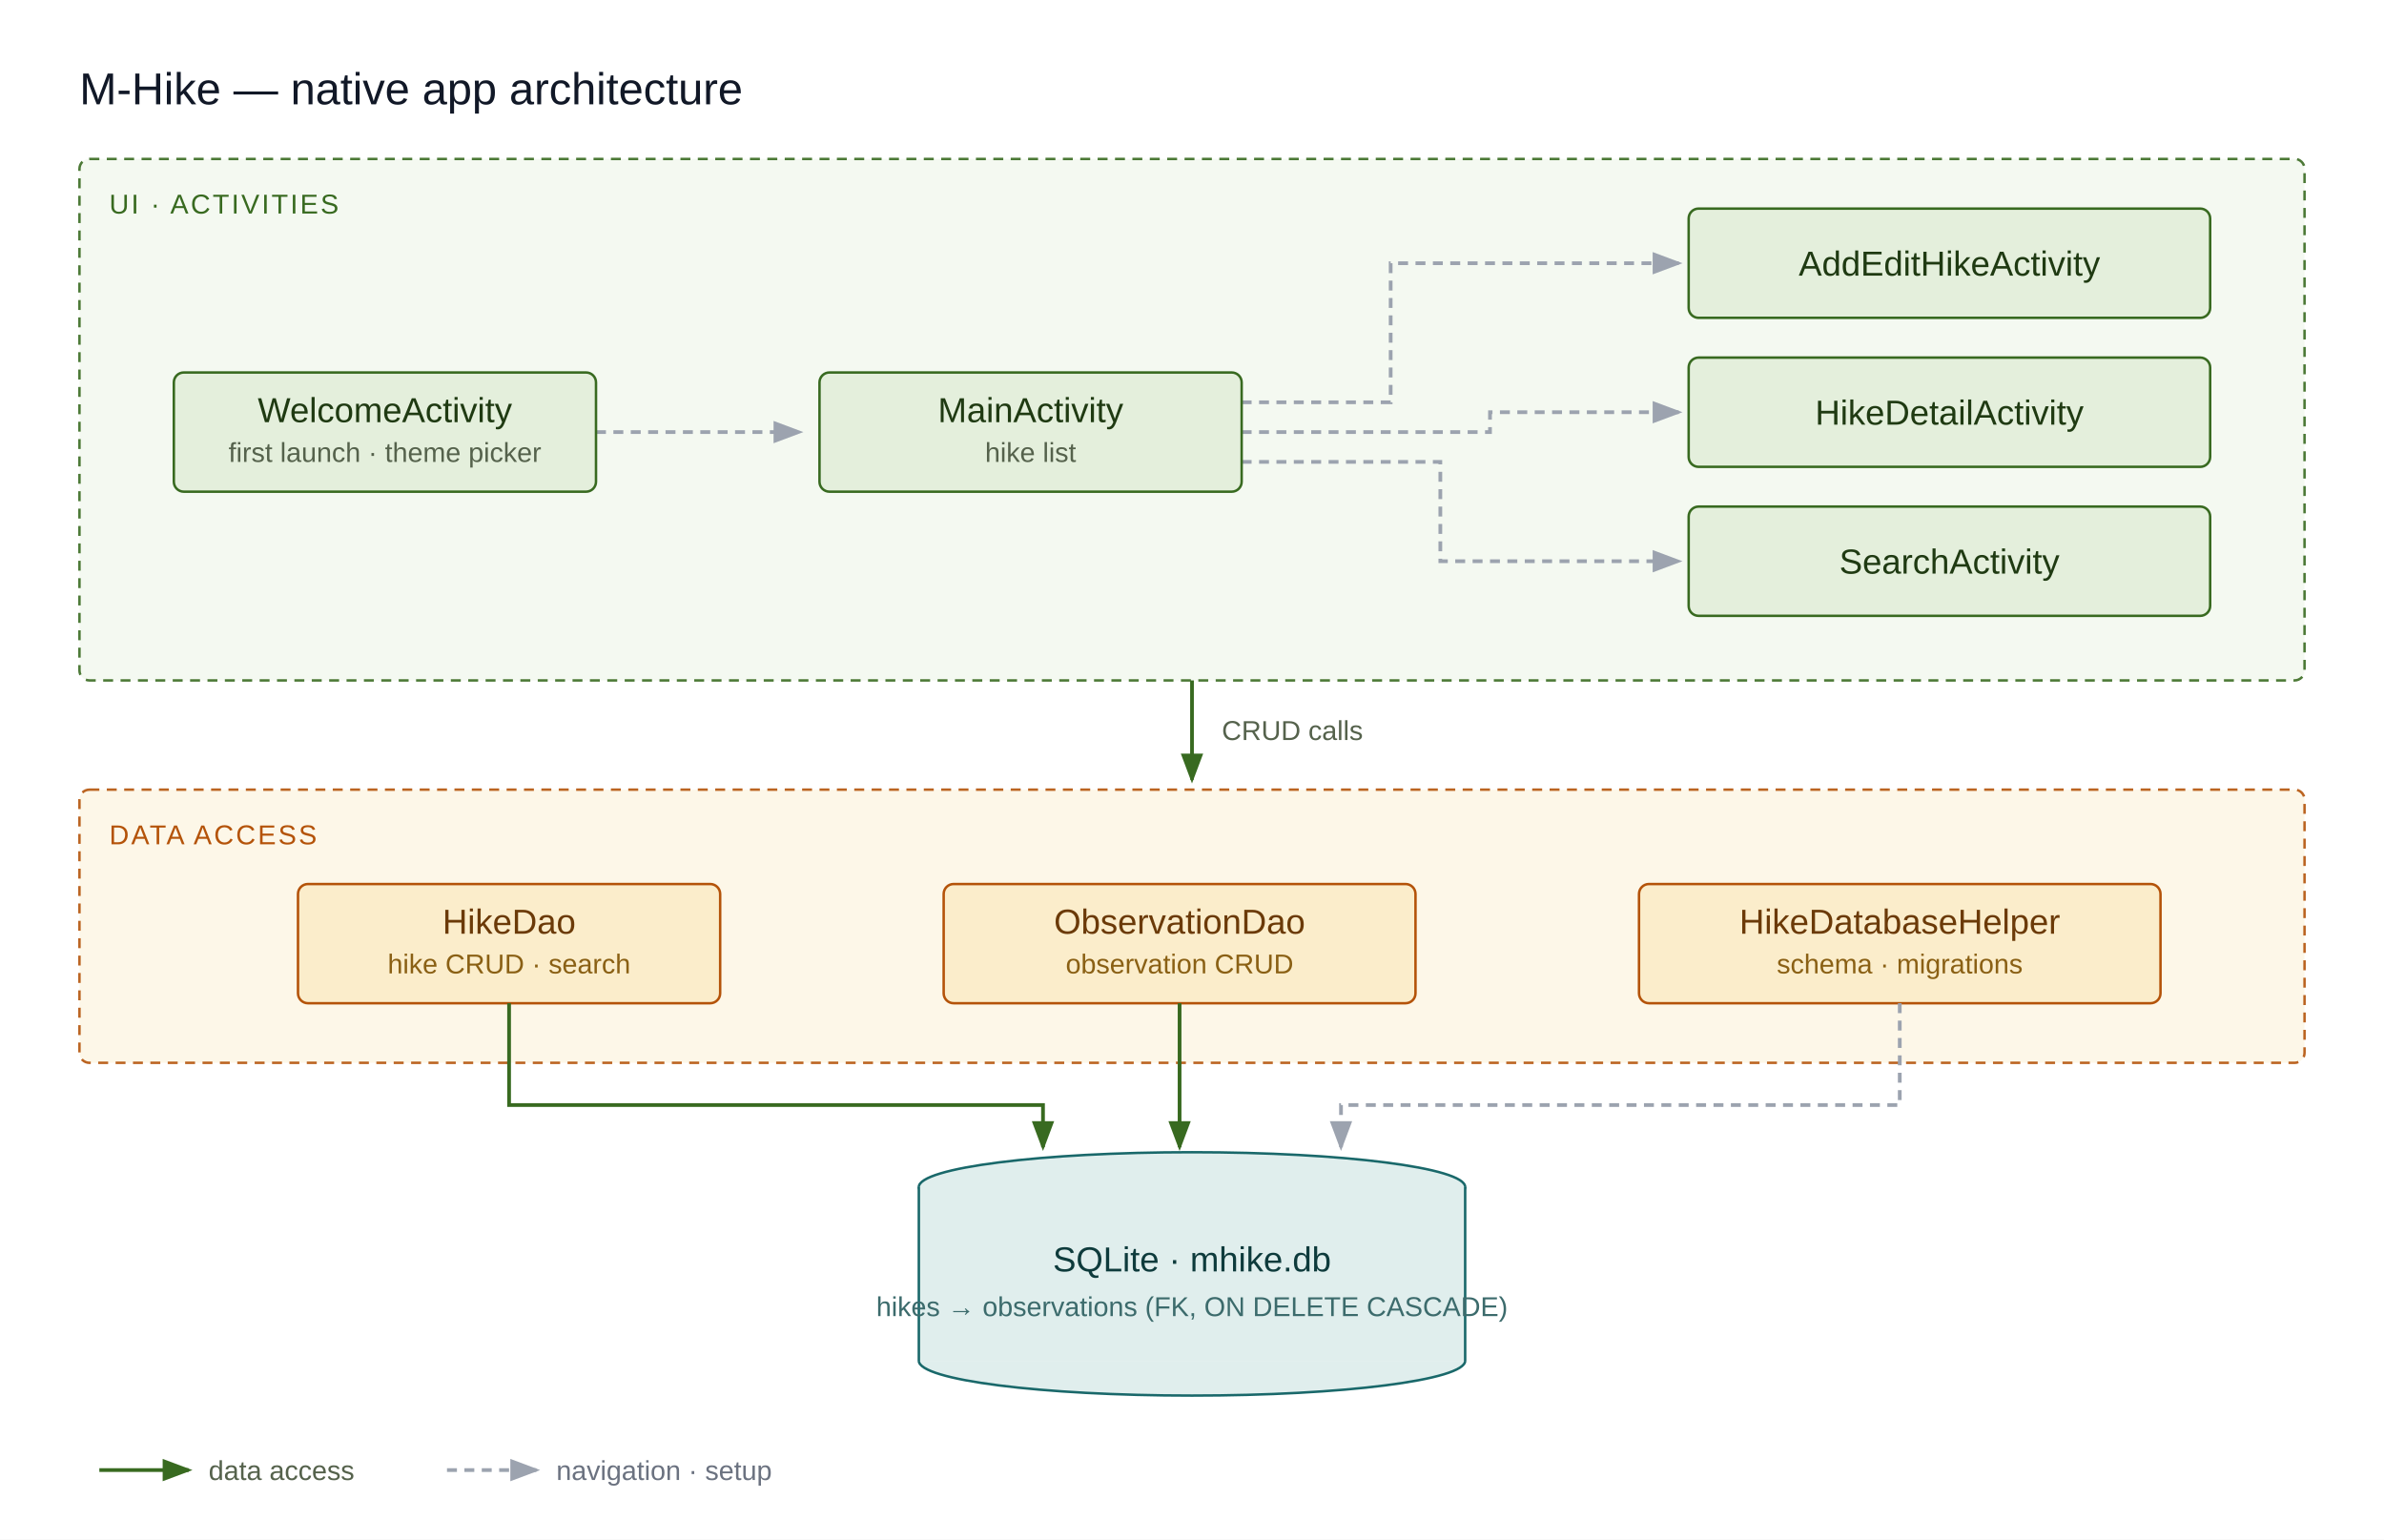
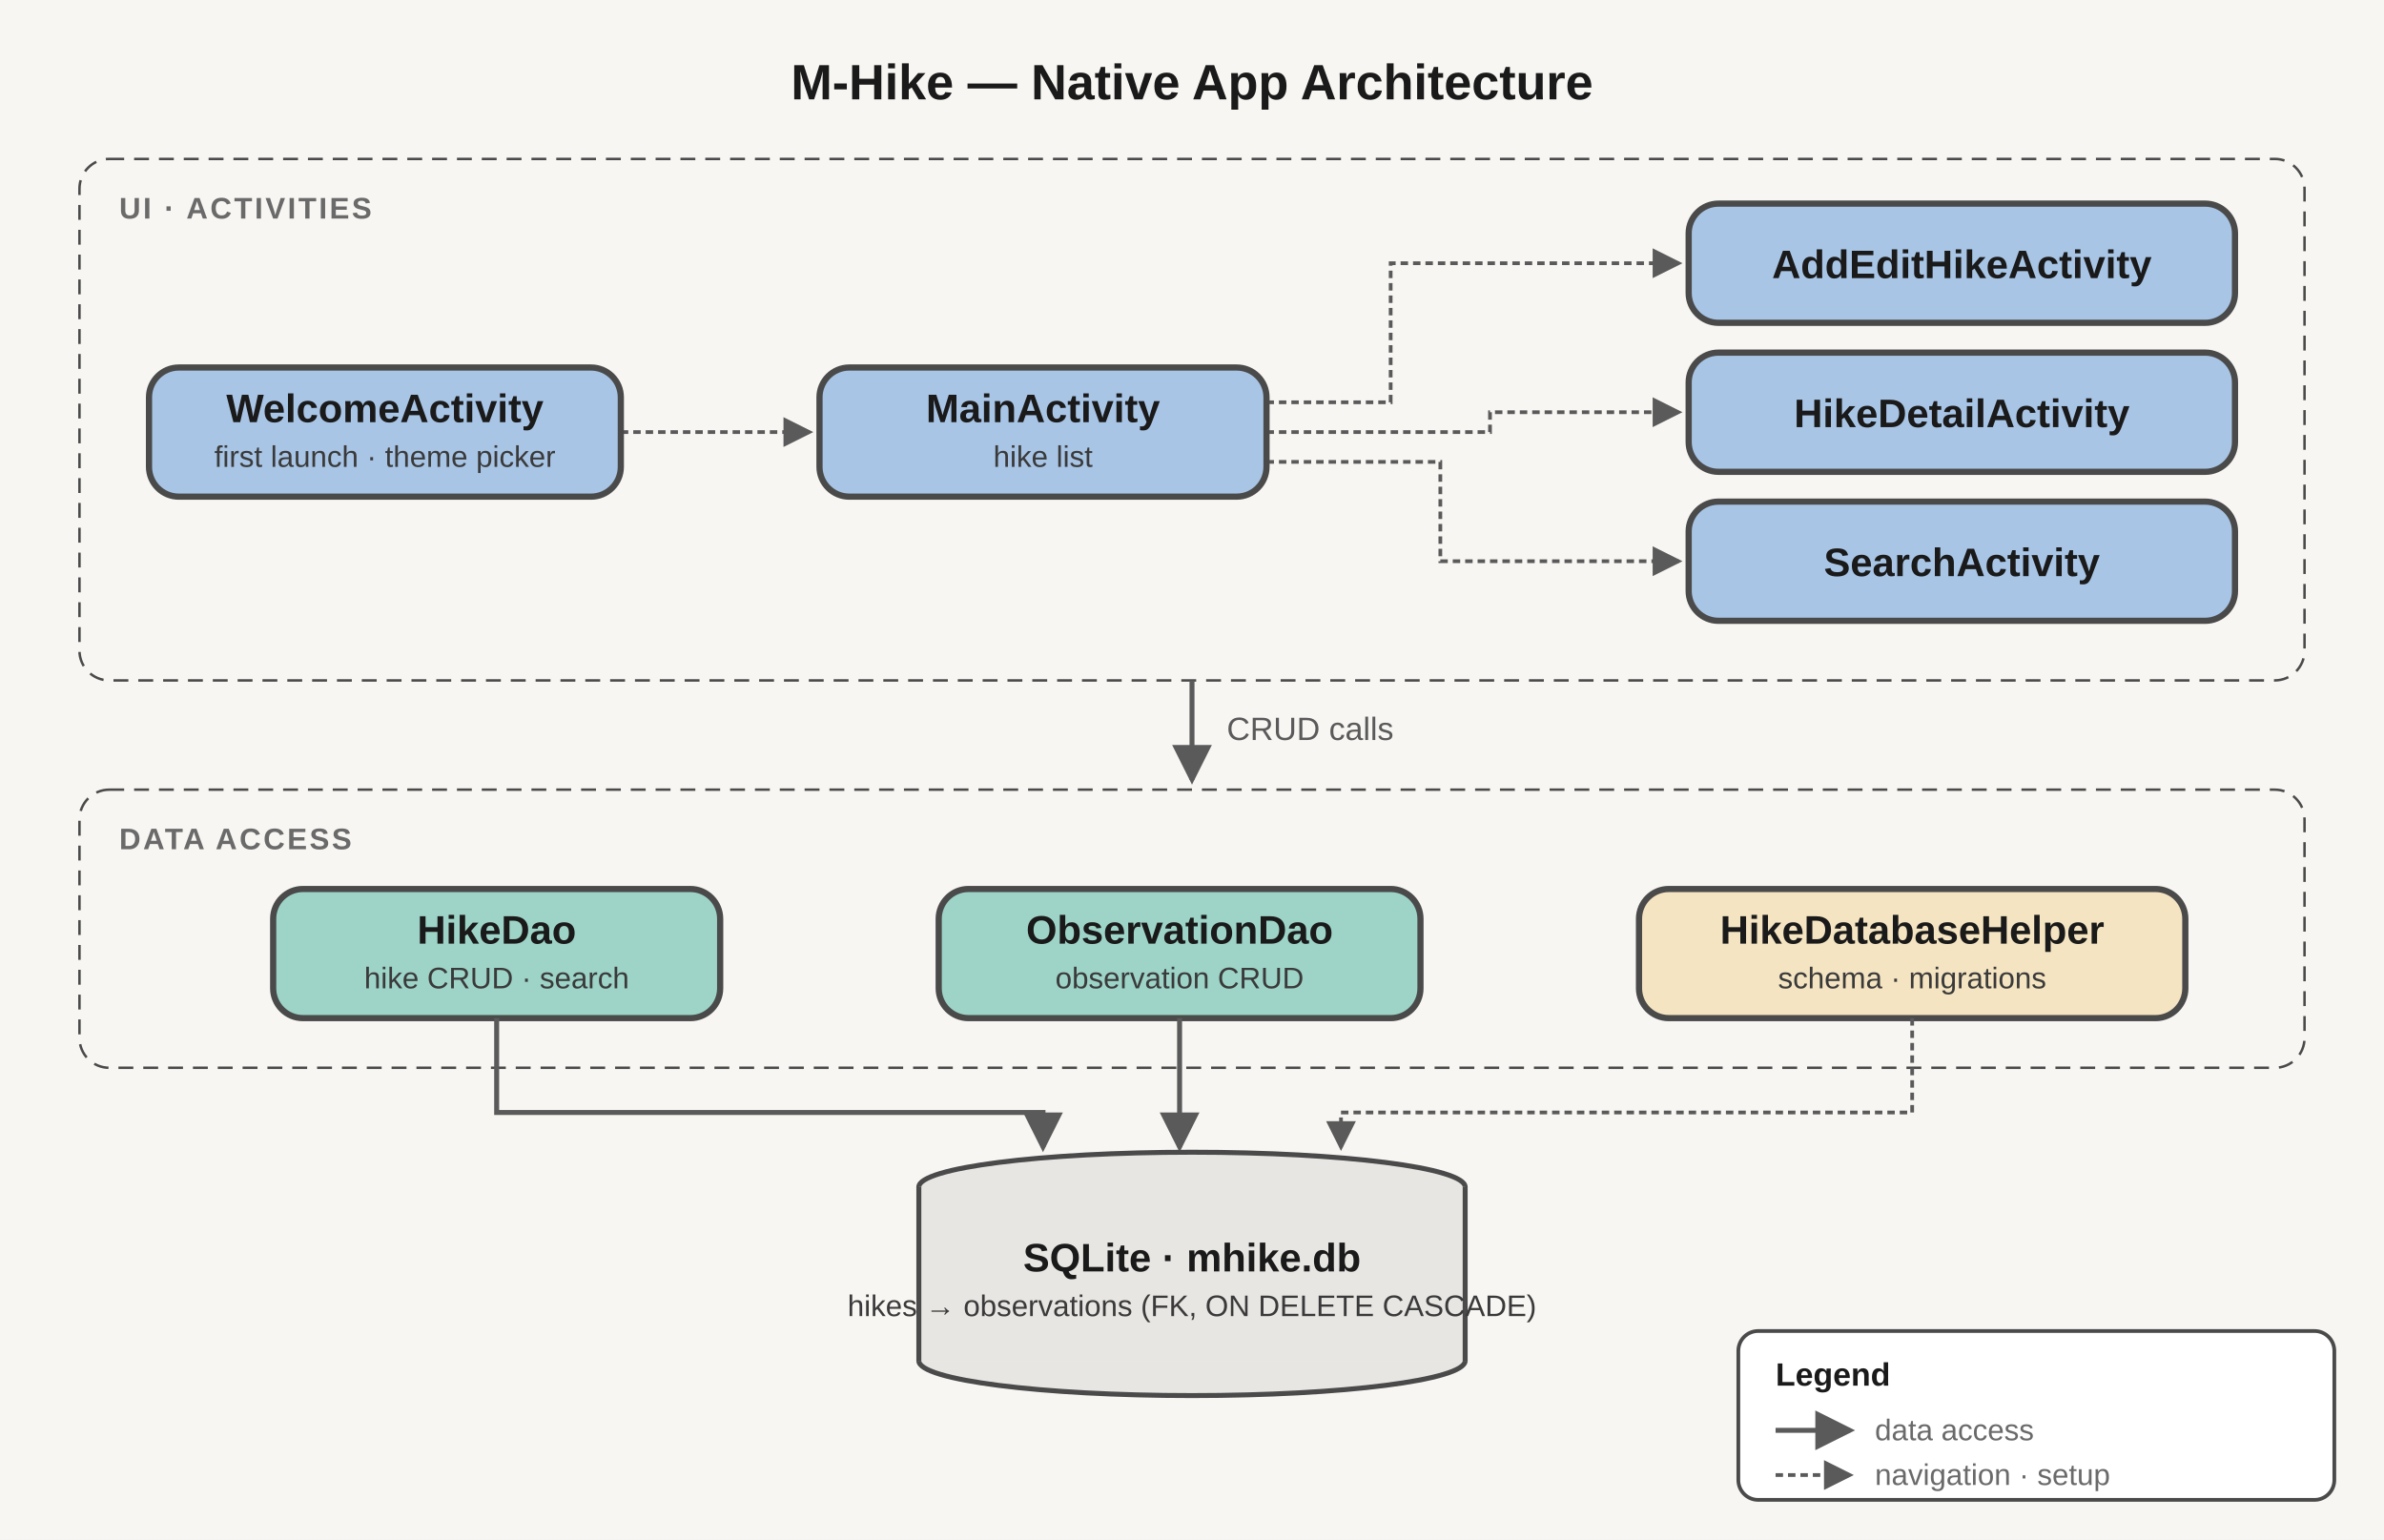
<svg xmlns="http://www.w3.org/2000/svg" viewBox="0 0 960 620" width="960" height="620">
  <style>
    text { font-family: -apple-system, BlinkMacSystemFont, 'Segoe UI', 'Helvetica Neue', Arial, sans-serif; }
  </style>
  <defs>
-     <marker id="arrow-green" markerWidth="8" markerHeight="6" refX="7" refY="3" orient="auto">
-       <polygon points="0 0, 8 3, 0 6" fill="#386A20" />
-     </marker>
-     <marker id="arrow-gray" markerWidth="8" markerHeight="6" refX="7" refY="3" orient="auto">
-       <polygon points="0 0, 8 3, 0 6" fill="#9ca3af" />
+     <marker id="arrow-claude" markerWidth="8" markerHeight="8" refX="7" refY="4" orient="auto">
+       <polygon points="0 0, 8 4, 0 8" fill="#5a5a5a" />
    </marker>
  </defs>
-   <rect width="960" height="620" fill="#ffffff" />
-   <text x="32" y="42" font-size="18" font-weight="500" fill="#111827">M-Hike — native app architecture</text>
-   <rect x="32" y="64" width="896" height="210" rx="4" fill="#F3F8EF" stroke="#386A20" stroke-width="1" stroke-dasharray="4,3" opacity="0.9" />
-   <text x="44" y="86" font-size="11" font-weight="500" letter-spacing="0.08em" fill="#386A20">UI · ACTIVITIES</text>
-   <path d="M500,162 L560,162 L560,106 L676,106" fill="none" stroke="#9ca3af" stroke-width="1.5" stroke-dasharray="4,3" marker-end="url(#arrow-gray)" />
-   <path d="M500,174 L600,174 L600,166 L676,166" fill="none" stroke="#9ca3af" stroke-width="1.5" stroke-dasharray="4,3" marker-end="url(#arrow-gray)" />
-   <path d="M500,186 L580,186 L580,226 L676,226" fill="none" stroke="#9ca3af" stroke-width="1.5" stroke-dasharray="4,3" marker-end="url(#arrow-gray)" />
-   <line x1="240" y1="174" x2="322" y2="174" stroke="#9ca3af" stroke-width="1.5" stroke-dasharray="4,3" marker-end="url(#arrow-gray)" />
-   <rect x="70" y="150" width="170" height="48" rx="4" fill="#E4EFDC" stroke="#386A20" stroke-width="1" />
-   <text x="155" y="170" font-size="14" font-weight="500" fill="#1F3A12" text-anchor="middle">WelcomeActivity</text>
-   <text x="155" y="186" font-size="11" fill="#55624C" text-anchor="middle">first launch · theme picker</text>
-   <rect x="330" y="150" width="170" height="48" rx="4" fill="#E4EFDC" stroke="#386A20" stroke-width="1" />
-   <text x="415" y="170" font-size="14" font-weight="500" fill="#1F3A12" text-anchor="middle">MainActivity</text>
-   <text x="415" y="186" font-size="11" fill="#55624C" text-anchor="middle">hike list</text>
-   <rect x="680" y="84" width="210" height="44" rx="4" fill="#E4EFDC" stroke="#386A20" stroke-width="1" />
-   <text x="785" y="111" font-size="14" font-weight="500" fill="#1F3A12" text-anchor="middle">AddEditHikeActivity</text>
-   <rect x="680" y="144" width="210" height="44" rx="4" fill="#E4EFDC" stroke="#386A20" stroke-width="1" />
-   <text x="785" y="171" font-size="14" font-weight="500" fill="#1F3A12" text-anchor="middle">HikeDetailActivity</text>
-   <rect x="680" y="204" width="210" height="44" rx="4" fill="#E4EFDC" stroke="#386A20" stroke-width="1" />
-   <text x="785" y="231" font-size="14" font-weight="500" fill="#1F3A12" text-anchor="middle">SearchActivity</text>
-   <line x1="480" y1="274" x2="480" y2="314" stroke="#386A20" stroke-width="1.5" marker-end="url(#arrow-green)" />
-   <text x="492" y="298" font-size="11" fill="#55624C">CRUD calls</text>
-   <rect x="32" y="318" width="896" height="110" rx="4" fill="#FDF6E5" stroke="#B45309" stroke-width="1" stroke-dasharray="4,3" opacity="0.9" />
-   <text x="44" y="340" font-size="11" font-weight="500" letter-spacing="0.08em" fill="#B45309">DATA ACCESS</text>
-   <rect x="120" y="356" width="170" height="48" rx="4" fill="#FBEDCB" stroke="#B45309" stroke-width="1" />
-   <text x="205" y="376" font-size="14" font-weight="500" fill="#6B3A08" text-anchor="middle">HikeDao</text>
-   <text x="205" y="392" font-size="11" fill="#8A6014" text-anchor="middle">hike CRUD · search</text>
-   <rect x="380" y="356" width="190" height="48" rx="4" fill="#FBEDCB" stroke="#B45309" stroke-width="1" />
-   <text x="475" y="376" font-size="14" font-weight="500" fill="#6B3A08" text-anchor="middle">ObservationDao</text>
-   <text x="475" y="392" font-size="11" fill="#8A6014" text-anchor="middle">observation CRUD</text>
-   <rect x="660" y="356" width="210" height="48" rx="4" fill="#FBEDCB" stroke="#B45309" stroke-width="1" />
-   <text x="765" y="376" font-size="14" font-weight="500" fill="#6B3A08" text-anchor="middle">HikeDatabaseHelper</text>
-   <text x="765" y="392" font-size="11" fill="#8A6014" text-anchor="middle">schema · migrations</text>
-   <path d="M205,404 L205,445 L420,445 L420,462" fill="none" stroke="#386A20" stroke-width="1.5" marker-end="url(#arrow-green)" />
-   <line x1="475" y1="404" x2="475" y2="462" stroke="#386A20" stroke-width="1.5" marker-end="url(#arrow-green)" />
-   <path d="M765,404 L765,445 L540,445 L540,462" fill="none" stroke="#9ca3af" stroke-width="1.5" stroke-dasharray="4,3" marker-end="url(#arrow-gray)" />
-   <ellipse cx="480" cy="478" rx="110" ry="14" fill="#E0EEED" stroke="#19686A" stroke-width="1" />
-   <rect x="370" y="478" width="220" height="70" fill="#E0EEED" stroke="none" />
-   <line x1="370" y1="478" x2="370" y2="548" stroke="#19686A" stroke-width="1" />
-   <line x1="590" y1="478" x2="590" y2="548" stroke="#19686A" stroke-width="1" />
-   <path d="M370,548 A110,14 0 0 0 590,548" fill="#E0EEED" stroke="#19686A" stroke-width="1" />
-   <text x="480" y="512" font-size="14" font-weight="500" fill="#0E3B3C" text-anchor="middle">SQLite · mhike.db</text>
-   <text x="480" y="530" font-size="11" fill="#3C6B6C" text-anchor="middle">hikes → observations (FK, ON DELETE CASCADE)</text>
-   <line x1="40" y1="592" x2="76" y2="592" stroke="#386A20" stroke-width="1.5" marker-end="url(#arrow-green)" />
-   <text x="84" y="596" font-size="11" fill="#55624C">data access</text>
-   <line x1="180" y1="592" x2="216" y2="592" stroke="#9ca3af" stroke-width="1.5" stroke-dasharray="4,3" marker-end="url(#arrow-gray)" />
-   <text x="224" y="596" font-size="11" fill="#6b7280">navigation · setup</text>
+   <rect width="960" height="620" fill="#f8f6f3" />
+   <text x="480" y="40" text-anchor="middle" fill="#1a1a1a" font-size="20" font-weight="700">M-Hike — Native App Architecture</text>
+   <rect x="32" y="64" width="896" height="210" rx="12" fill="none" stroke="#4a4a4a" stroke-width="1" stroke-dasharray="6,4" />
+   <text x="48" y="88" font-size="12" font-weight="600" letter-spacing="0.08em" fill="#6a6a6a">UI · ACTIVITIES</text>
+   <path d="M510,162 L560,162 L560,106 L676,106" fill="none" stroke="#5a5a5a" stroke-width="1.5" stroke-dasharray="3,2" marker-end="url(#arrow-claude)" />
+   <path d="M510,174 L600,174 L600,166 L676,166" fill="none" stroke="#5a5a5a" stroke-width="1.5" stroke-dasharray="3,2" marker-end="url(#arrow-claude)" />
+   <path d="M510,186 L580,186 L580,226 L676,226" fill="none" stroke="#5a5a5a" stroke-width="1.5" stroke-dasharray="3,2" marker-end="url(#arrow-claude)" />
+   <line x1="250" y1="174" x2="326" y2="174" stroke="#5a5a5a" stroke-width="1.5" stroke-dasharray="3,2" marker-end="url(#arrow-claude)" />
+   <rect x="60" y="148" width="190" height="52" rx="12" fill="#a8c5e6" stroke="#4a4a4a" stroke-width="2.5" />
+   <text x="155" y="170" font-size="16" font-weight="600" fill="#1a1a1a" text-anchor="middle">WelcomeActivity</text>
+   <text x="155" y="188" font-size="12" fill="#3a3a3a" text-anchor="middle">first launch · theme picker</text>
+   <rect x="330" y="148" width="180" height="52" rx="12" fill="#a8c5e6" stroke="#4a4a4a" stroke-width="2.5" />
+   <text x="420" y="170" font-size="16" font-weight="600" fill="#1a1a1a" text-anchor="middle">MainActivity</text>
+   <text x="420" y="188" font-size="12" fill="#3a3a3a" text-anchor="middle">hike list</text>
+   <rect x="680" y="82" width="220" height="48" rx="12" fill="#a8c5e6" stroke="#4a4a4a" stroke-width="2.5" />
+   <text x="790" y="112" font-size="16" font-weight="600" fill="#1a1a1a" text-anchor="middle">AddEditHikeActivity</text>
+   <rect x="680" y="142" width="220" height="48" rx="12" fill="#a8c5e6" stroke="#4a4a4a" stroke-width="2.5" />
+   <text x="790" y="172" font-size="16" font-weight="600" fill="#1a1a1a" text-anchor="middle">HikeDetailActivity</text>
+   <rect x="680" y="202" width="220" height="48" rx="12" fill="#a8c5e6" stroke="#4a4a4a" stroke-width="2.5" />
+   <text x="790" y="232" font-size="16" font-weight="600" fill="#1a1a1a" text-anchor="middle">SearchActivity</text>
+   <line x1="480" y1="274" x2="480" y2="314" stroke="#5a5a5a" stroke-width="2" marker-end="url(#arrow-claude)" />
+   <text x="494" y="298" font-size="13" fill="#5a5a5a">CRUD calls</text>
+   <rect x="32" y="318" width="896" height="112" rx="12" fill="none" stroke="#4a4a4a" stroke-width="1" stroke-dasharray="6,4" />
+   <text x="48" y="342" font-size="12" font-weight="600" letter-spacing="0.08em" fill="#6a6a6a">DATA ACCESS</text>
+   <rect x="110" y="358" width="180" height="52" rx="12" fill="#9dd4c7" stroke="#4a4a4a" stroke-width="2.5" />
+   <text x="200" y="380" font-size="16" font-weight="600" fill="#1a1a1a" text-anchor="middle">HikeDao</text>
+   <text x="200" y="398" font-size="12" fill="#3a3a3a" text-anchor="middle">hike CRUD · search</text>
+   <rect x="378" y="358" width="194" height="52" rx="12" fill="#9dd4c7" stroke="#4a4a4a" stroke-width="2.5" />
+   <text x="475" y="380" font-size="16" font-weight="600" fill="#1a1a1a" text-anchor="middle">ObservationDao</text>
+   <text x="475" y="398" font-size="12" fill="#3a3a3a" text-anchor="middle">observation CRUD</text>
+   <rect x="660" y="358" width="220" height="52" rx="12" fill="#f4e4c1" stroke="#4a4a4a" stroke-width="2.5" />
+   <text x="770" y="380" font-size="16" font-weight="600" fill="#1a1a1a" text-anchor="middle">HikeDatabaseHelper</text>
+   <text x="770" y="398" font-size="12" fill="#3a3a3a" text-anchor="middle">schema · migrations</text>
+   <path d="M200,410 L200,448 L420,448 L420,462" fill="none" stroke="#5a5a5a" stroke-width="2" marker-end="url(#arrow-claude)" />
+   <line x1="475" y1="410" x2="475" y2="462" stroke="#5a5a5a" stroke-width="2" marker-end="url(#arrow-claude)" />
+   <path d="M770,410 L770,448 L540,448 L540,462" fill="none" stroke="#5a5a5a" stroke-width="1.5" stroke-dasharray="3,2" marker-end="url(#arrow-claude)" />
+   <ellipse cx="480" cy="478" rx="110" ry="14" fill="#e8e6e3" stroke="#4a4a4a" stroke-width="2" />
+   <rect x="370" y="478" width="220" height="70" fill="#e8e6e3" stroke="none" />
+   <line x1="370" y1="478" x2="370" y2="548" stroke="#4a4a4a" stroke-width="2" />
+   <line x1="590" y1="478" x2="590" y2="548" stroke="#4a4a4a" stroke-width="2" />
+   <path d="M370,548 A110,14 0 0 0 590,548" fill="#e8e6e3" stroke="#4a4a4a" stroke-width="2" />
+   <text x="480" y="512" font-size="16" font-weight="600" fill="#1a1a1a" text-anchor="middle">SQLite · mhike.db</text>
+   <text x="480" y="530" font-size="12" fill="#3a3a3a" text-anchor="middle">hikes → observations (FK, ON DELETE CASCADE)</text>
+   <rect x="700" y="536" width="240" height="68" rx="8" fill="#ffffff" stroke="#4a4a4a" stroke-width="1.5" />
+   <text x="715" y="558" fill="#1a1a1a" font-size="13" font-weight="600">Legend</text>
+   <line x1="715" y1="576" x2="745" y2="576" stroke="#5a5a5a" stroke-width="2" marker-end="url(#arrow-claude)" />
+   <text x="755" y="580" fill="#6a6a6a" font-size="12">data access</text>
+   <line x1="715" y1="594" x2="745" y2="594" stroke="#5a5a5a" stroke-width="1.5" stroke-dasharray="3,2" marker-end="url(#arrow-claude)" />
+   <text x="755" y="598" fill="#6a6a6a" font-size="12">navigation · setup</text>
</svg>
